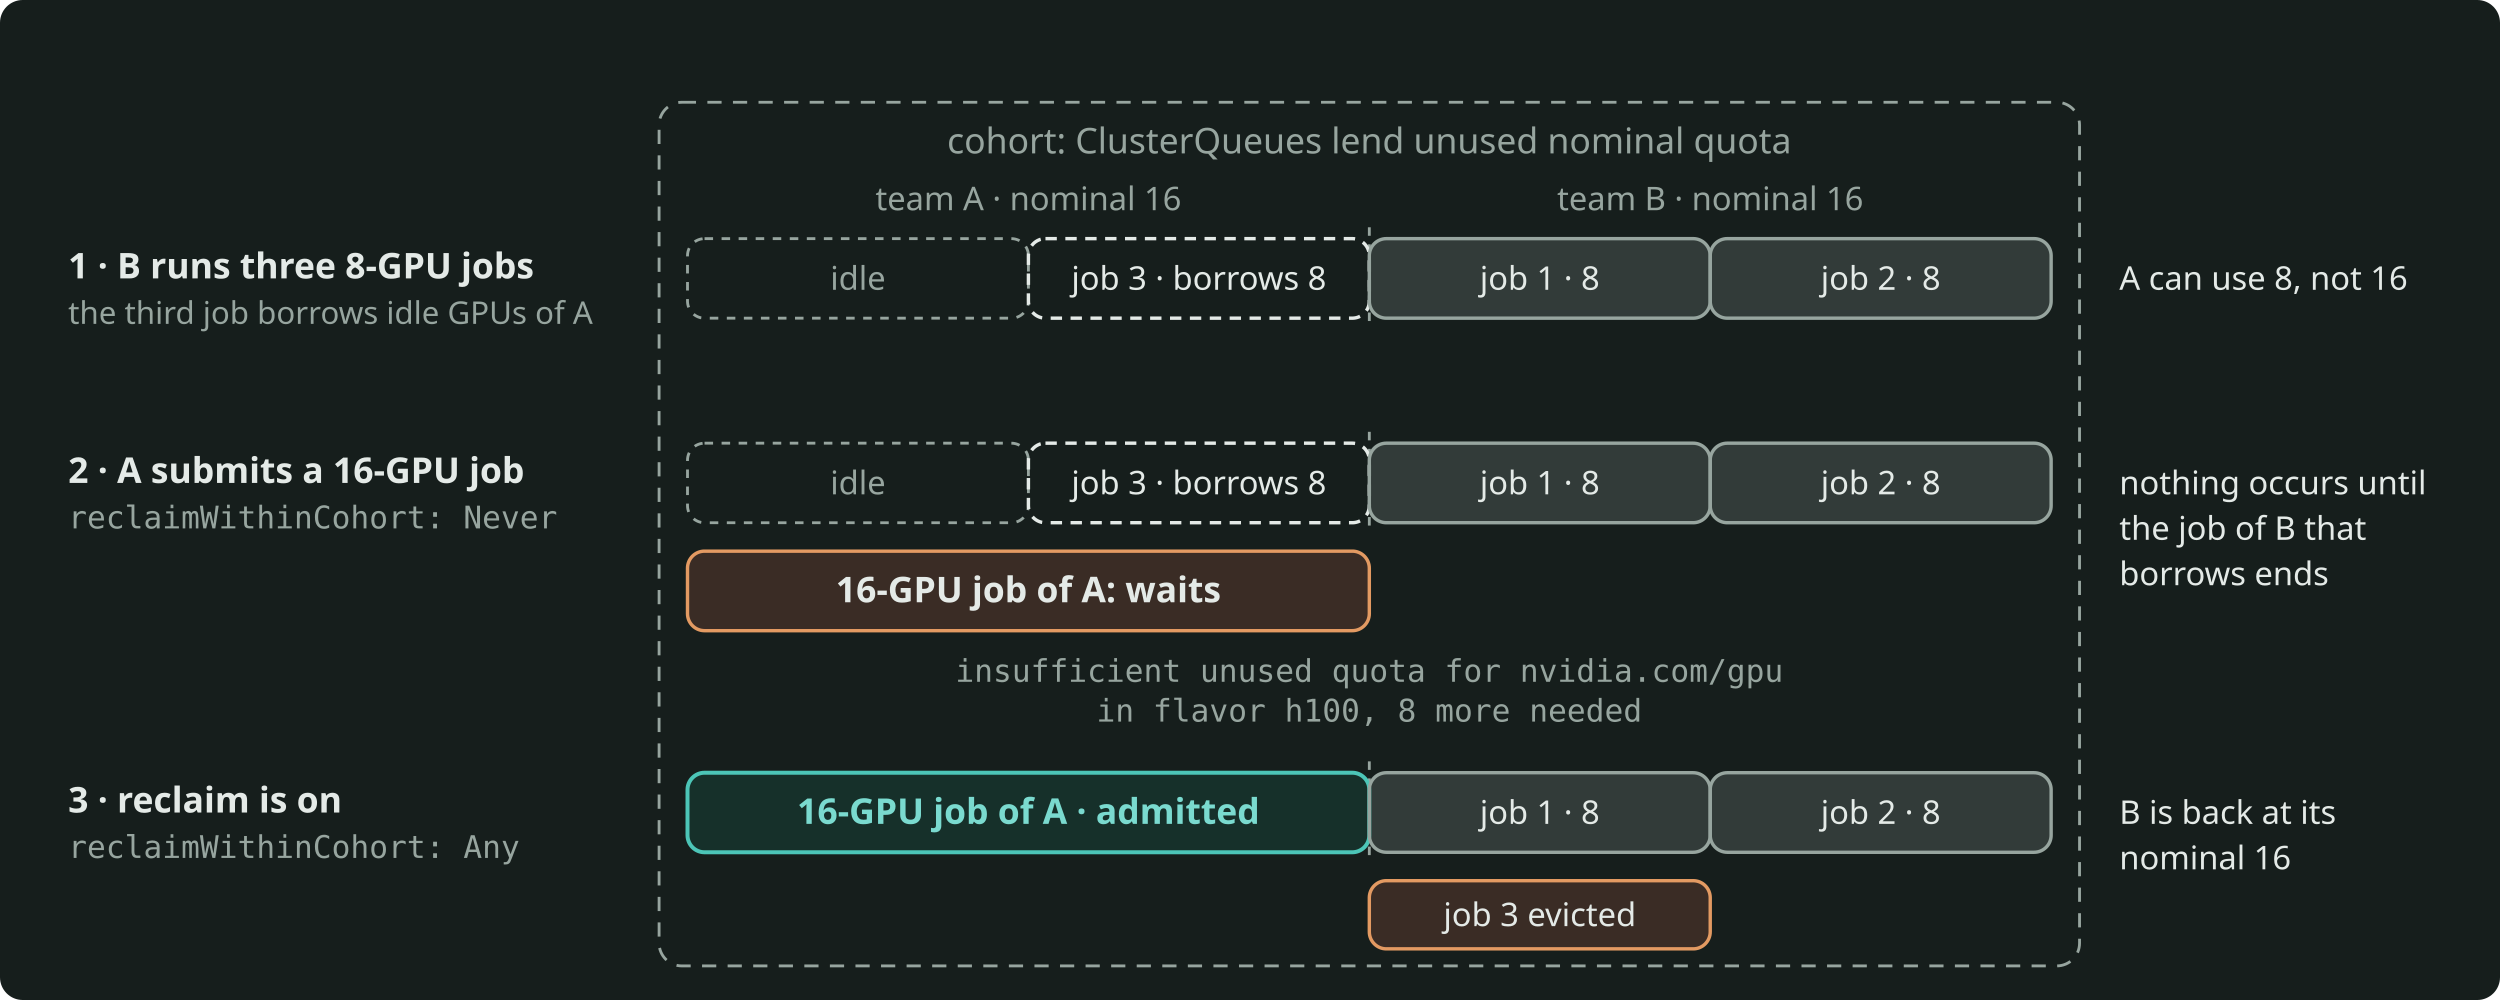
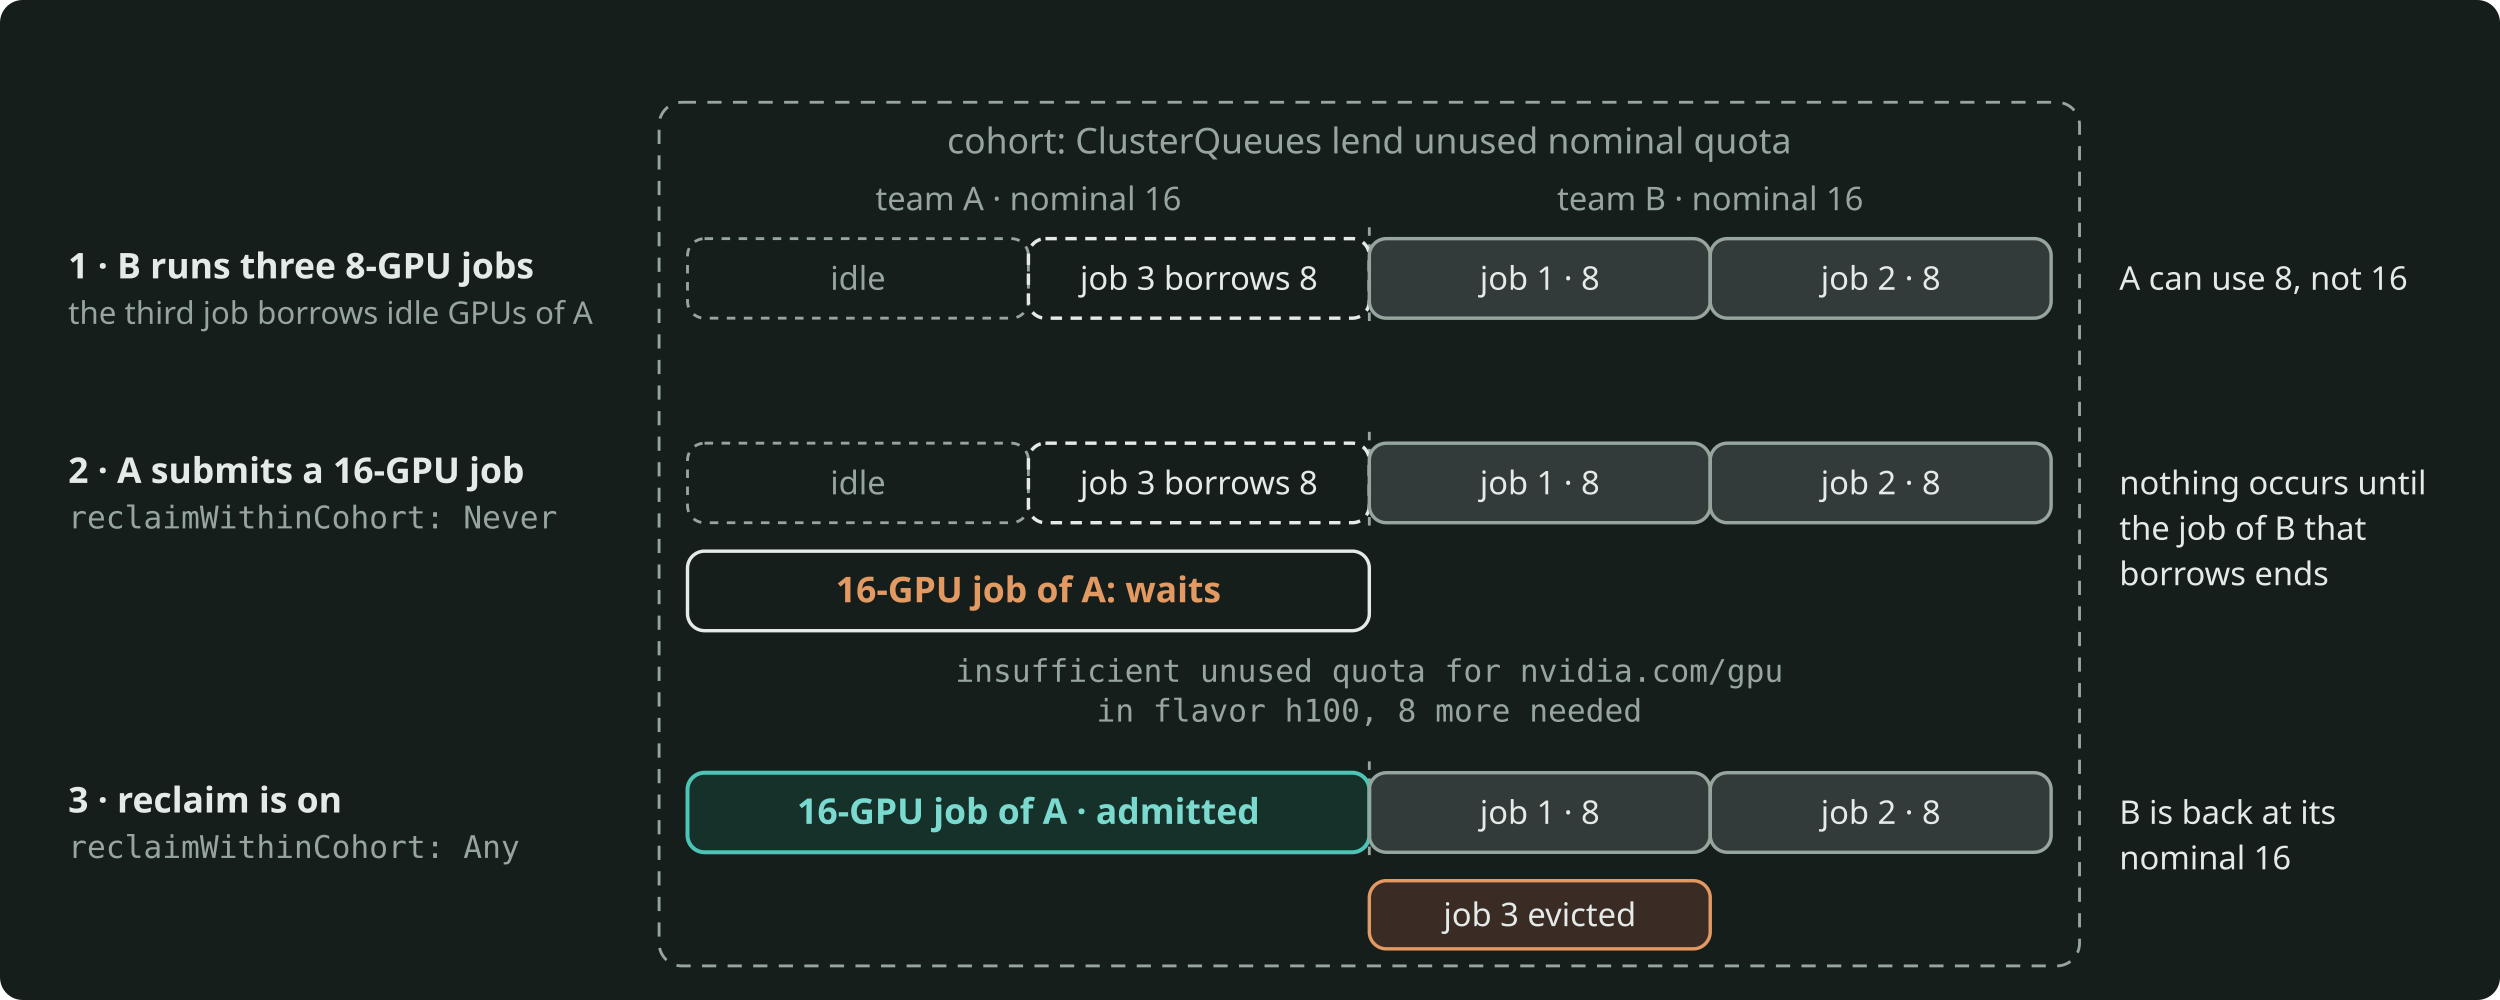
<svg xmlns="http://www.w3.org/2000/svg" width="880" height="352" viewBox="0 0 880 352" role="img" aria-label="Two ClusterQueues of 16 GPUs in one cohort: team B's third 8-GPU job borrows 8 of team A's idle GPUs, team A's 16-GPU job waits with reclaimWithinCohort Never, and with Any it preempts that third job and B is back at its nominal 16." style="color: #E4EAE7">
  <rect x="0" y="0" width="880" height="352" rx="8" fill="#161E1C" />
  <defs>
    <marker id="arr" viewBox="0 0 10 10" refX="9" refY="5" markerWidth="8" markerHeight="8" orient="auto-start-reverse">
      <path d="M0 0 L10 5 L0 10 z" fill="#97A59F" />
    </marker>
  </defs>
  <g font-family="Bricolage Grotesque, system-ui, sans-serif" font-size="12.5" fill="currentColor">
    <rect x="232" y="36" width="500" height="304" fill="none" stroke="#97A59F" stroke-width="1" stroke-dasharray="5 4" rx="8" />
    <text x="482" y="54" fill="#97A59F" text-anchor="middle">cohort: ClusterQueues lend unused nominal quota</text>
    <text x="362" y="74" font-size="11.5" fill="#97A59F" text-anchor="middle">team A · nominal 16</text>
    <text x="602" y="74" font-size="11.5" fill="#97A59F" text-anchor="middle">team B · nominal 16</text>
    <path d="M482 80 L482 116" fill="none" stroke="#97A59F" stroke-width="1" stroke-dasharray="3 3" />
    <path d="M482 152 L482 188" fill="none" stroke="#97A59F" stroke-width="1" stroke-dasharray="3 3" />
    <path d="M482 268 L482 304" fill="none" stroke="#97A59F" stroke-width="1" stroke-dasharray="3 3" />
    <text x="24" y="98" font-weight="600">1 · B runs three 8-GPU jobs</text>
    <text x="24" y="114" font-size="11" fill="#97A59F">the third job borrows idle GPUs of A</text>
    <rect x="242" y="84" width="120" height="28" rx="6" fill="none" stroke="#97A59F" stroke-width="1" stroke-dasharray="3 3" />
    <text x="302" y="102" font-size="11.5" fill="#97A59F" text-anchor="middle">idle</text>
    <rect x="362" y="84" width="120" height="28" rx="6" fill="none" stroke="currentColor" stroke-width="1.2" stroke-dasharray="4 3" />
-     <text x="422" y="102" font-size="11.5" text-anchor="middle">job 3 · borrows 8</text>
+     <text x="422" y="102" font-size="11.5" text-anchor="middle">job 3 borrows 8</text>
    <rect x="482" y="84" width="120" height="28" rx="6" fill="#97A59F" fill-opacity="0.22" stroke="#97A59F" stroke-width="1.2" />
    <text x="542" y="102" font-size="11.5" text-anchor="middle">job 1 · 8</text>
    <rect x="602" y="84" width="120" height="28" rx="6" fill="#97A59F" fill-opacity="0.22" stroke="#97A59F" stroke-width="1.2" />
    <text x="662" y="102" font-size="11.5" text-anchor="middle">job 2 · 8</text>
    <text x="746" y="102" font-size="11.5">A can use 8, not 16</text>
    <text x="24" y="170" font-weight="600">2 · A submits a 16-GPU job</text>
    <text x="24" y="186" font-family="JetBrains Mono, monospace" font-size="11" fill="#97A59F">reclaimWithinCohort: Never</text>
    <rect x="242" y="156" width="120" height="28" rx="6" fill="none" stroke="#97A59F" stroke-width="1" stroke-dasharray="3 3" />
    <text x="302" y="174" font-size="11.5" fill="#97A59F" text-anchor="middle">idle</text>
    <rect x="362" y="156" width="120" height="28" rx="6" fill="none" stroke="currentColor" stroke-width="1.2" stroke-dasharray="4 3" />
-     <text x="422" y="174" font-size="11.5" text-anchor="middle">job 3 · borrows 8</text>
+     <text x="422" y="174" font-size="11.5" text-anchor="middle">job 3 borrows 8</text>
    <rect x="482" y="156" width="120" height="28" rx="6" fill="#97A59F" fill-opacity="0.22" stroke="#97A59F" stroke-width="1.2" />
    <text x="542" y="174" font-size="11.5" text-anchor="middle">job 1 · 8</text>
    <rect x="602" y="156" width="120" height="28" rx="6" fill="#97A59F" fill-opacity="0.22" stroke="#97A59F" stroke-width="1.2" />
    <text x="662" y="174" font-size="11.5" text-anchor="middle">job 2 · 8</text>
-     <rect x="242" y="194" width="240" height="28" rx="6" fill="#3A2C25" stroke="#E39A62" stroke-width="1.2" />
-     <text x="362" y="212" text-anchor="middle" font-weight="600">16-GPU job of A: waits</text>
+     <rect x="242" y="194" width="240" height="28" rx="6" fill="none" stroke="currentColor" stroke-width="1.2" />
+     <text x="362" y="212" fill="#E39A62" text-anchor="middle" font-weight="600">16-GPU job of A: waits</text>
    <text x="482" y="240" font-family="JetBrains Mono, monospace" font-size="11" fill="#97A59F" text-anchor="middle">insufficient unused quota for nvidia.com/gpu</text>
    <text x="482" y="254" font-family="JetBrains Mono, monospace" font-size="11" fill="#97A59F" text-anchor="middle">in flavor h100, 8 more needed</text>
    <text x="746" y="174" font-size="11.5">nothing occurs until</text>
    <text x="746" y="190" font-size="11.5">the job of B that</text>
    <text x="746" y="206" font-size="11.5">borrows ends</text>
    <text x="24" y="286" font-weight="600">3 · reclaim is on</text>
    <text x="24" y="302" font-family="JetBrains Mono, monospace" font-size="11" fill="#97A59F">reclaimWithinCohort: Any</text>
    <rect x="242" y="272" width="240" height="28" rx="6" fill="#16302A" stroke="#4CC5B7" stroke-width="1.4" />
    <text x="362" y="290" fill="#7ADACF" text-anchor="middle" font-weight="600">16-GPU job of A · admitted</text>
    <rect x="482" y="272" width="120" height="28" rx="6" fill="#97A59F" fill-opacity="0.22" stroke="#97A59F" stroke-width="1.2" />
    <text x="542" y="290" font-size="11.5" text-anchor="middle">job 1 · 8</text>
    <rect x="602" y="272" width="120" height="28" rx="6" fill="#97A59F" fill-opacity="0.22" stroke="#97A59F" stroke-width="1.2" />
    <text x="662" y="290" font-size="11.5" text-anchor="middle">job 2 · 8</text>
    <rect x="482" y="310" width="120" height="24" rx="6" fill="#3A2C25" stroke="#E39A62" stroke-width="1.2" />
    <text x="542" y="326" font-size="11.5" text-anchor="middle">job 3 evicted</text>
    <text x="746" y="290" font-size="11.5">B is back at its</text>
    <text x="746" y="306" font-size="11.5">nominal 16</text>
  </g>
</svg>
